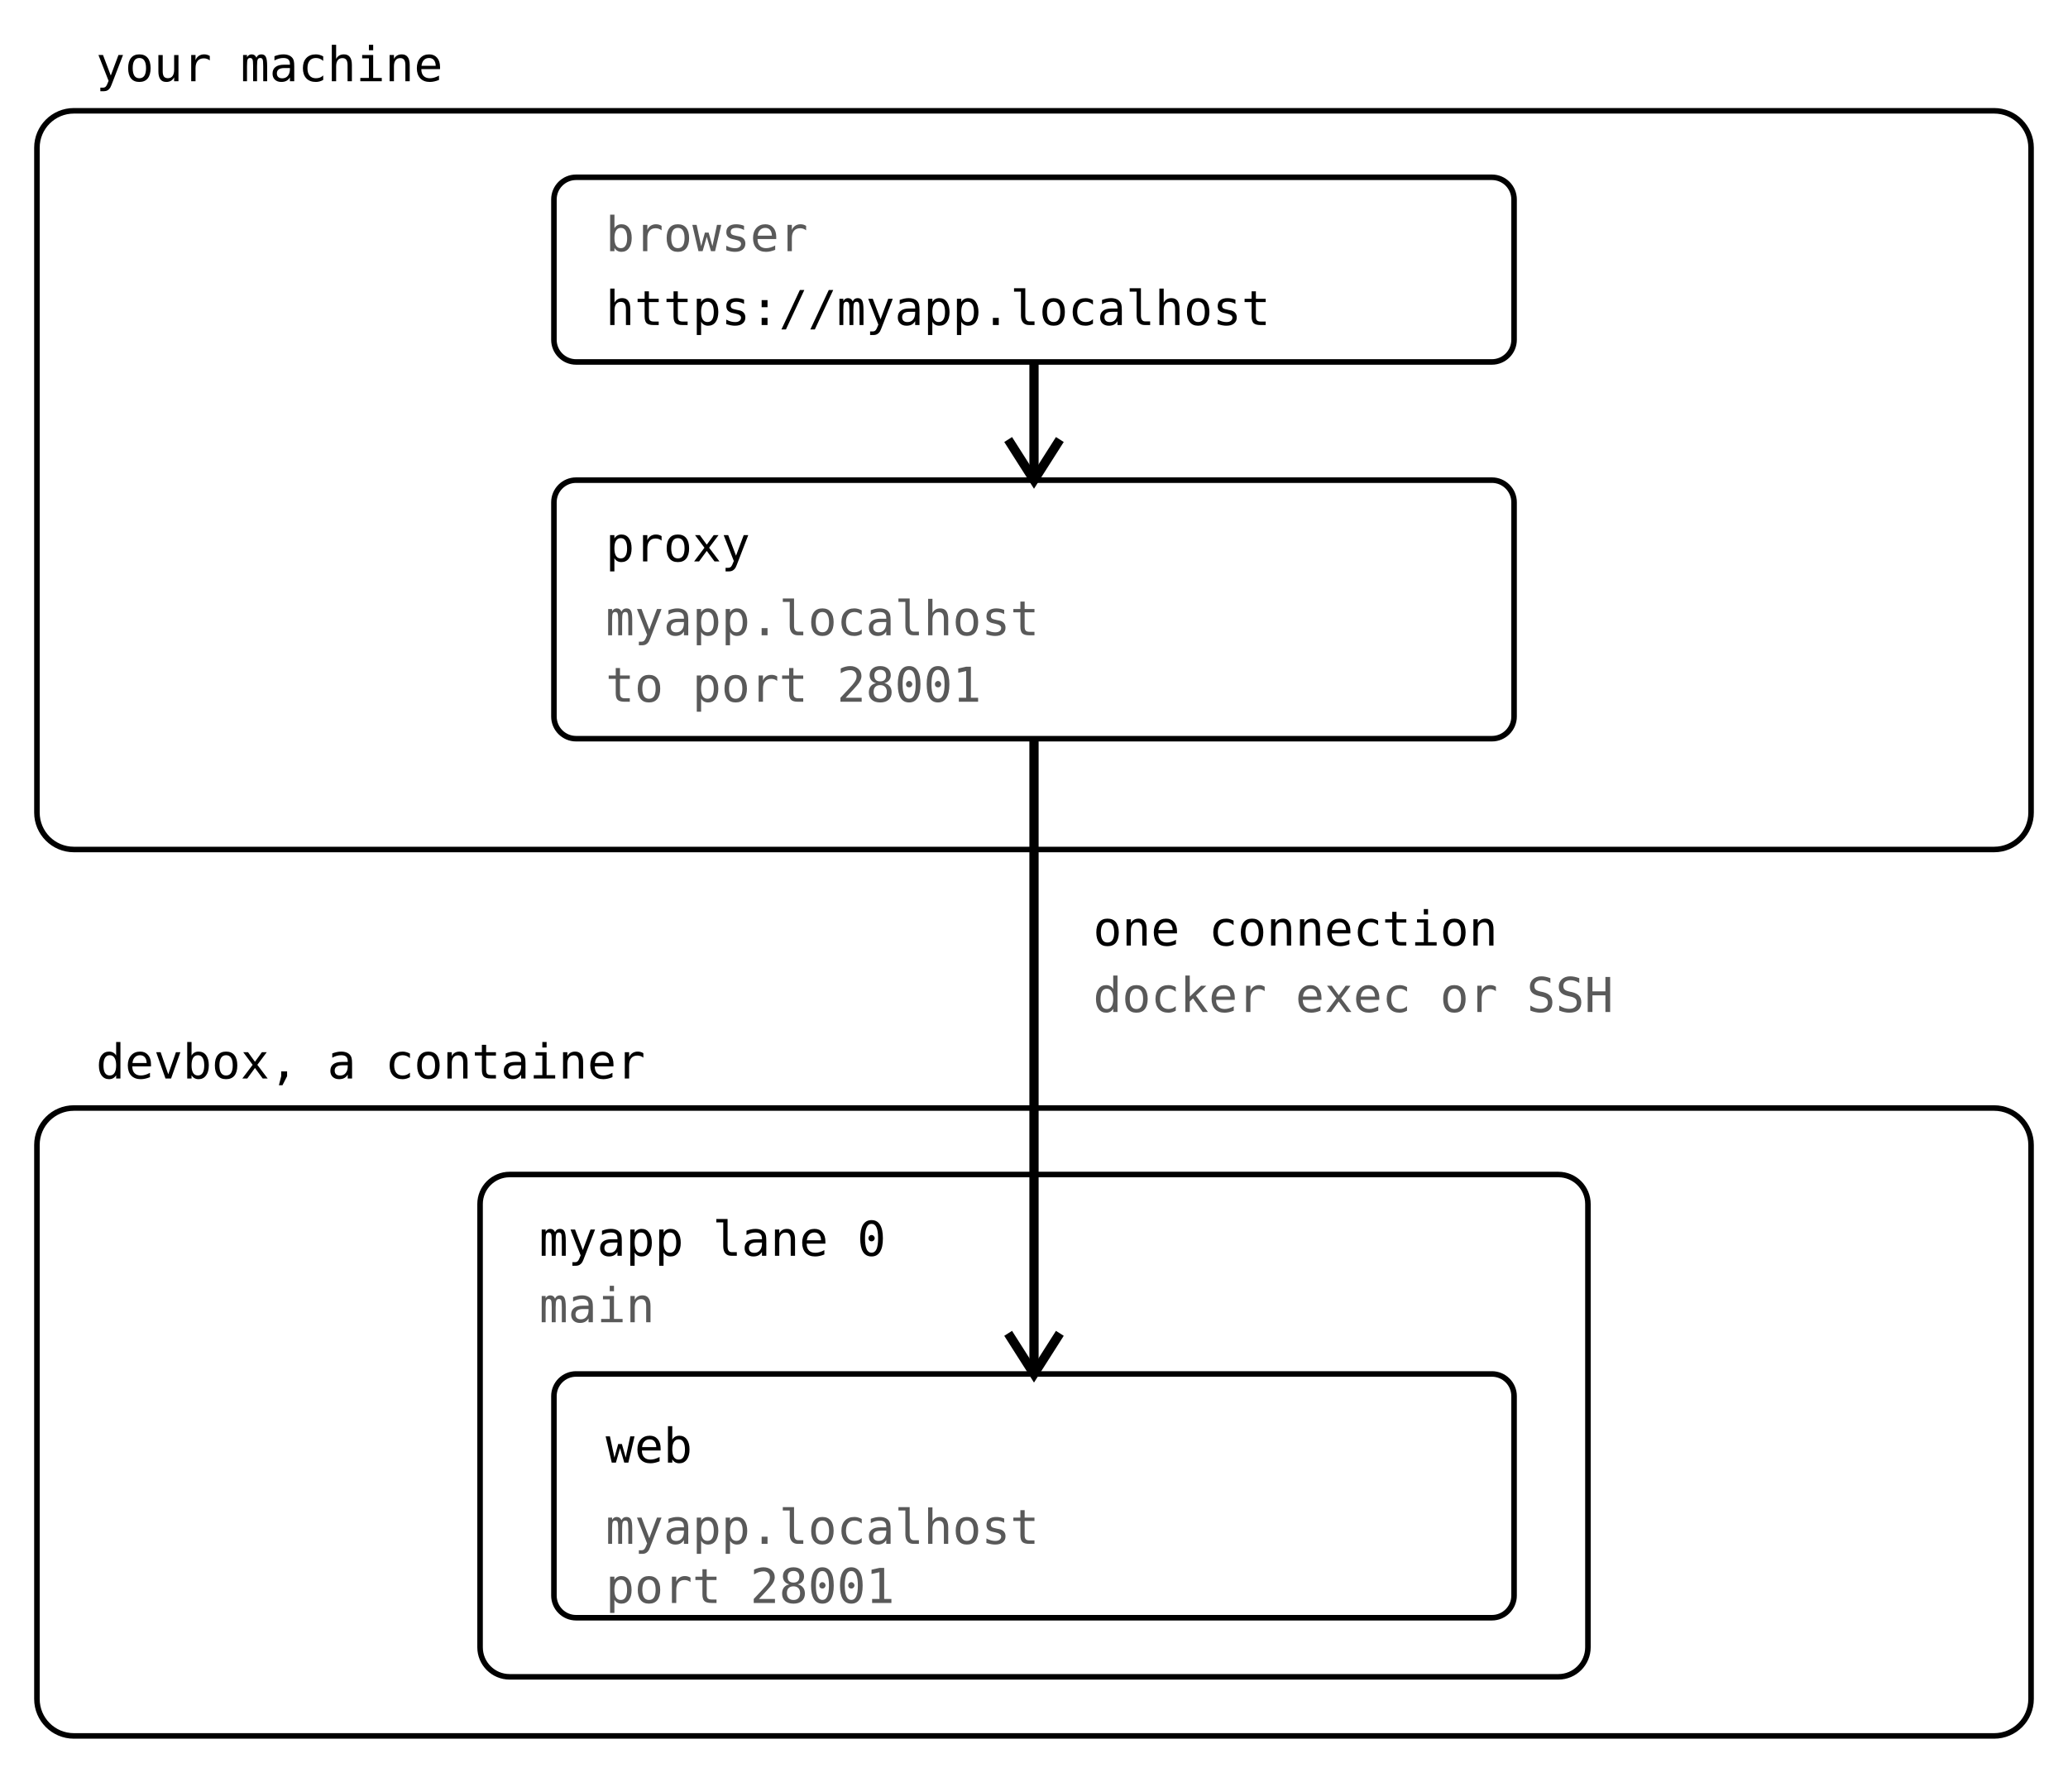
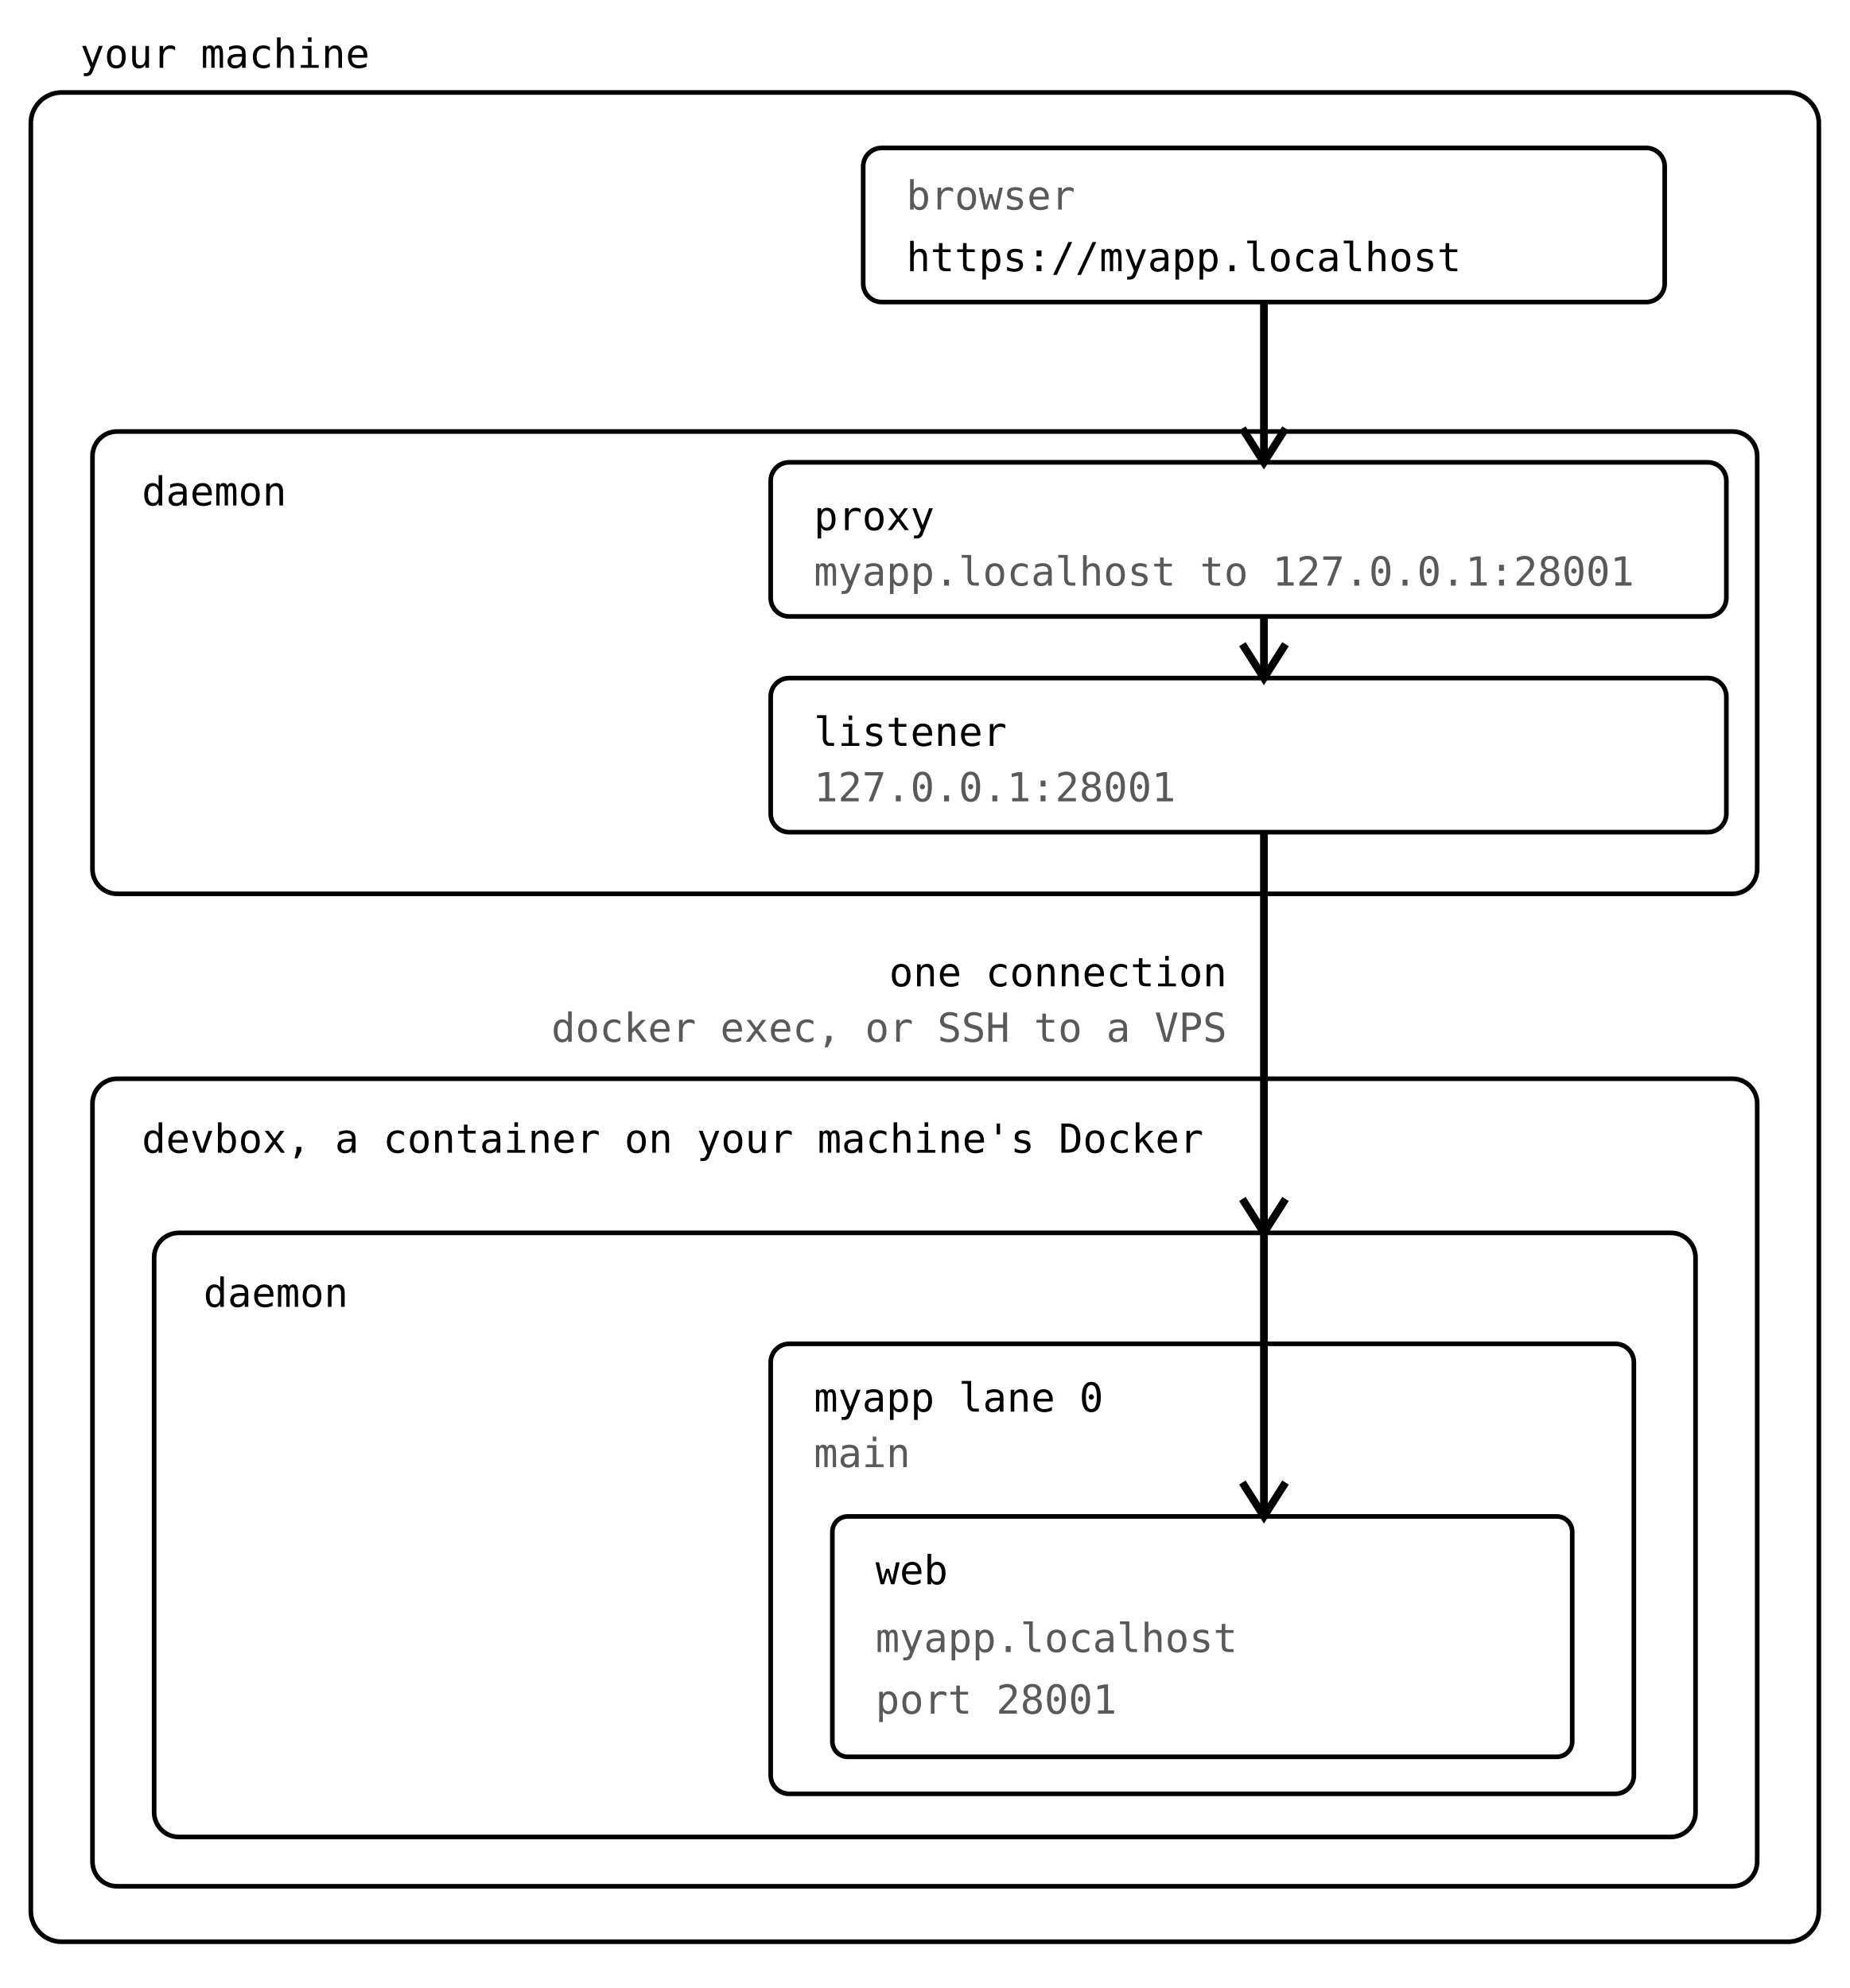
- <svg xmlns="http://www.w3.org/2000/svg" viewBox="0 0 560 485" role="img" font-family="'JetBrains Mono', ui-monospace, monospace" font-size="13">
+ <svg xmlns="http://www.w3.org/2000/svg" viewBox="0 0 600 645" role="img" font-family="'JetBrains Mono', ui-monospace, monospace" font-size="13">
  <style>
    .line { stroke: var(--dl-diagram-line, currentColor); fill: none; stroke-width: 1.5; }
    .fill { fill: var(--dl-diagram-fill, transparent); stroke: var(--dl-diagram-line, currentColor); stroke-width: 1.5; }
    .path { stroke: var(--dl-diagram-accent, currentColor); fill: none; stroke-width: 2.5; }
    .label { fill: currentColor; }
    .dim { fill: currentColor; opacity: 0.65; }
  </style>
-   <rect class="line" x="10" y="30" width="540" height="200" rx="10" />
+   <rect class="line" x="10" y="30" width="580" height="600" rx="10" />
  <text class="label" x="26" y="22">your machine</text>
-   <rect class="fill" x="150" y="48" width="260" height="50" rx="6" />
-   <text class="dim" x="164" y="68">browser</text>
-   <text class="label" x="164" y="88">https://myapp.localhost</text>
-   <path class="path" d="M 280 98 L 280 128" />
-   <path class="path" d="M 273 119 L 280 130 L 287 119" />
-   <rect class="fill" x="150" y="130" width="260" height="70" rx="6" />
-   <text class="label" x="164" y="152">proxy</text>
-   <text class="dim" x="164" y="172">myapp.localhost</text>
-   <text class="dim" x="164" y="190">to port 28001</text>
-   <path class="path" d="M 280 200 L 280 370" />
-   <path class="path" d="M 273 361 L 280 372 L 287 361" />
-   <text class="label" x="296" y="256">one connection</text>
-   <text class="dim" x="296" y="274">docker exec or SSH</text>
-   <rect class="line" x="10" y="300" width="540" height="170" rx="10" />
-   <text class="label" x="26" y="292">devbox, a container</text>
-   <rect class="line" x="130" y="318" width="300" height="136" rx="8" />
-   <text class="label" x="146" y="340">myapp lane 0</text>
-   <text class="dim" x="146" y="358">main</text>
-   <rect class="fill" x="150" y="372" width="260" height="66" rx="6" />
-   <text class="label" x="164" y="396">web</text>
-   <text class="dim" x="164" y="418">myapp.localhost</text>
-   <text class="dim" x="164" y="434">port 28001</text>
+   <rect class="fill" x="280" y="48" width="260" height="50" rx="6" />
+   <text class="dim" x="294" y="68">browser</text>
+   <text class="label" x="294" y="88">https://myapp.localhost</text>
+   <rect class="fill" x="30" y="140" width="540" height="150" rx="8" />
+   <text class="label" x="46" y="164">daemon</text>
+   <rect class="line" x="250" y="150" width="310" height="50" rx="6" />
+   <text class="label" x="264" y="172">proxy</text>
+   <text class="dim" x="264" y="190">myapp.localhost to 127.0.0.1:28001</text>
+   <rect class="line" x="250" y="220" width="310" height="50" rx="6" />
+   <text class="label" x="264" y="242">listener</text>
+   <text class="dim" x="264" y="260">127.0.0.1:28001</text>
+   <text class="label" x="398" y="320" text-anchor="end">one connection</text>
+   <text class="dim" x="398" y="338" text-anchor="end">docker exec, or SSH to a VPS</text>
+   <rect class="line" x="30" y="350" width="540" height="262" rx="8" />
+   <text class="label" x="46" y="374">devbox, a container on your machine's Docker</text>
+   <rect class="fill" x="50" y="400" width="500" height="196" rx="8" />
+   <text class="label" x="66" y="424">daemon</text>
+   <rect class="line" x="250" y="436" width="280" height="146" rx="6" />
+   <text class="label" x="264" y="458">myapp lane 0</text>
+   <text class="dim" x="264" y="476">main</text>
+   <rect class="fill" x="270" y="492" width="240" height="78" rx="5" />
+   <text class="label" x="284" y="514">web</text>
+   <text class="dim" x="284" y="536">myapp.localhost</text>
+   <text class="dim" x="284" y="556">port 28001</text>
+   <path class="path" d="M 410 98 L 410 148" />
+   <path class="path" d="M 403 139 L 410 150 L 417 139" />
+   <path class="path" d="M 410 200 L 410 218" />
+   <path class="path" d="M 403 209 L 410 220 L 417 209" />
+   <path class="path" d="M 410 270 L 410 398" />
+   <path class="path" d="M 403 389 L 410 400 L 417 389" />
+   <path class="path" d="M 410 400 L 410 490" />
+   <path class="path" d="M 403 481 L 410 492 L 417 481" />
</svg>
